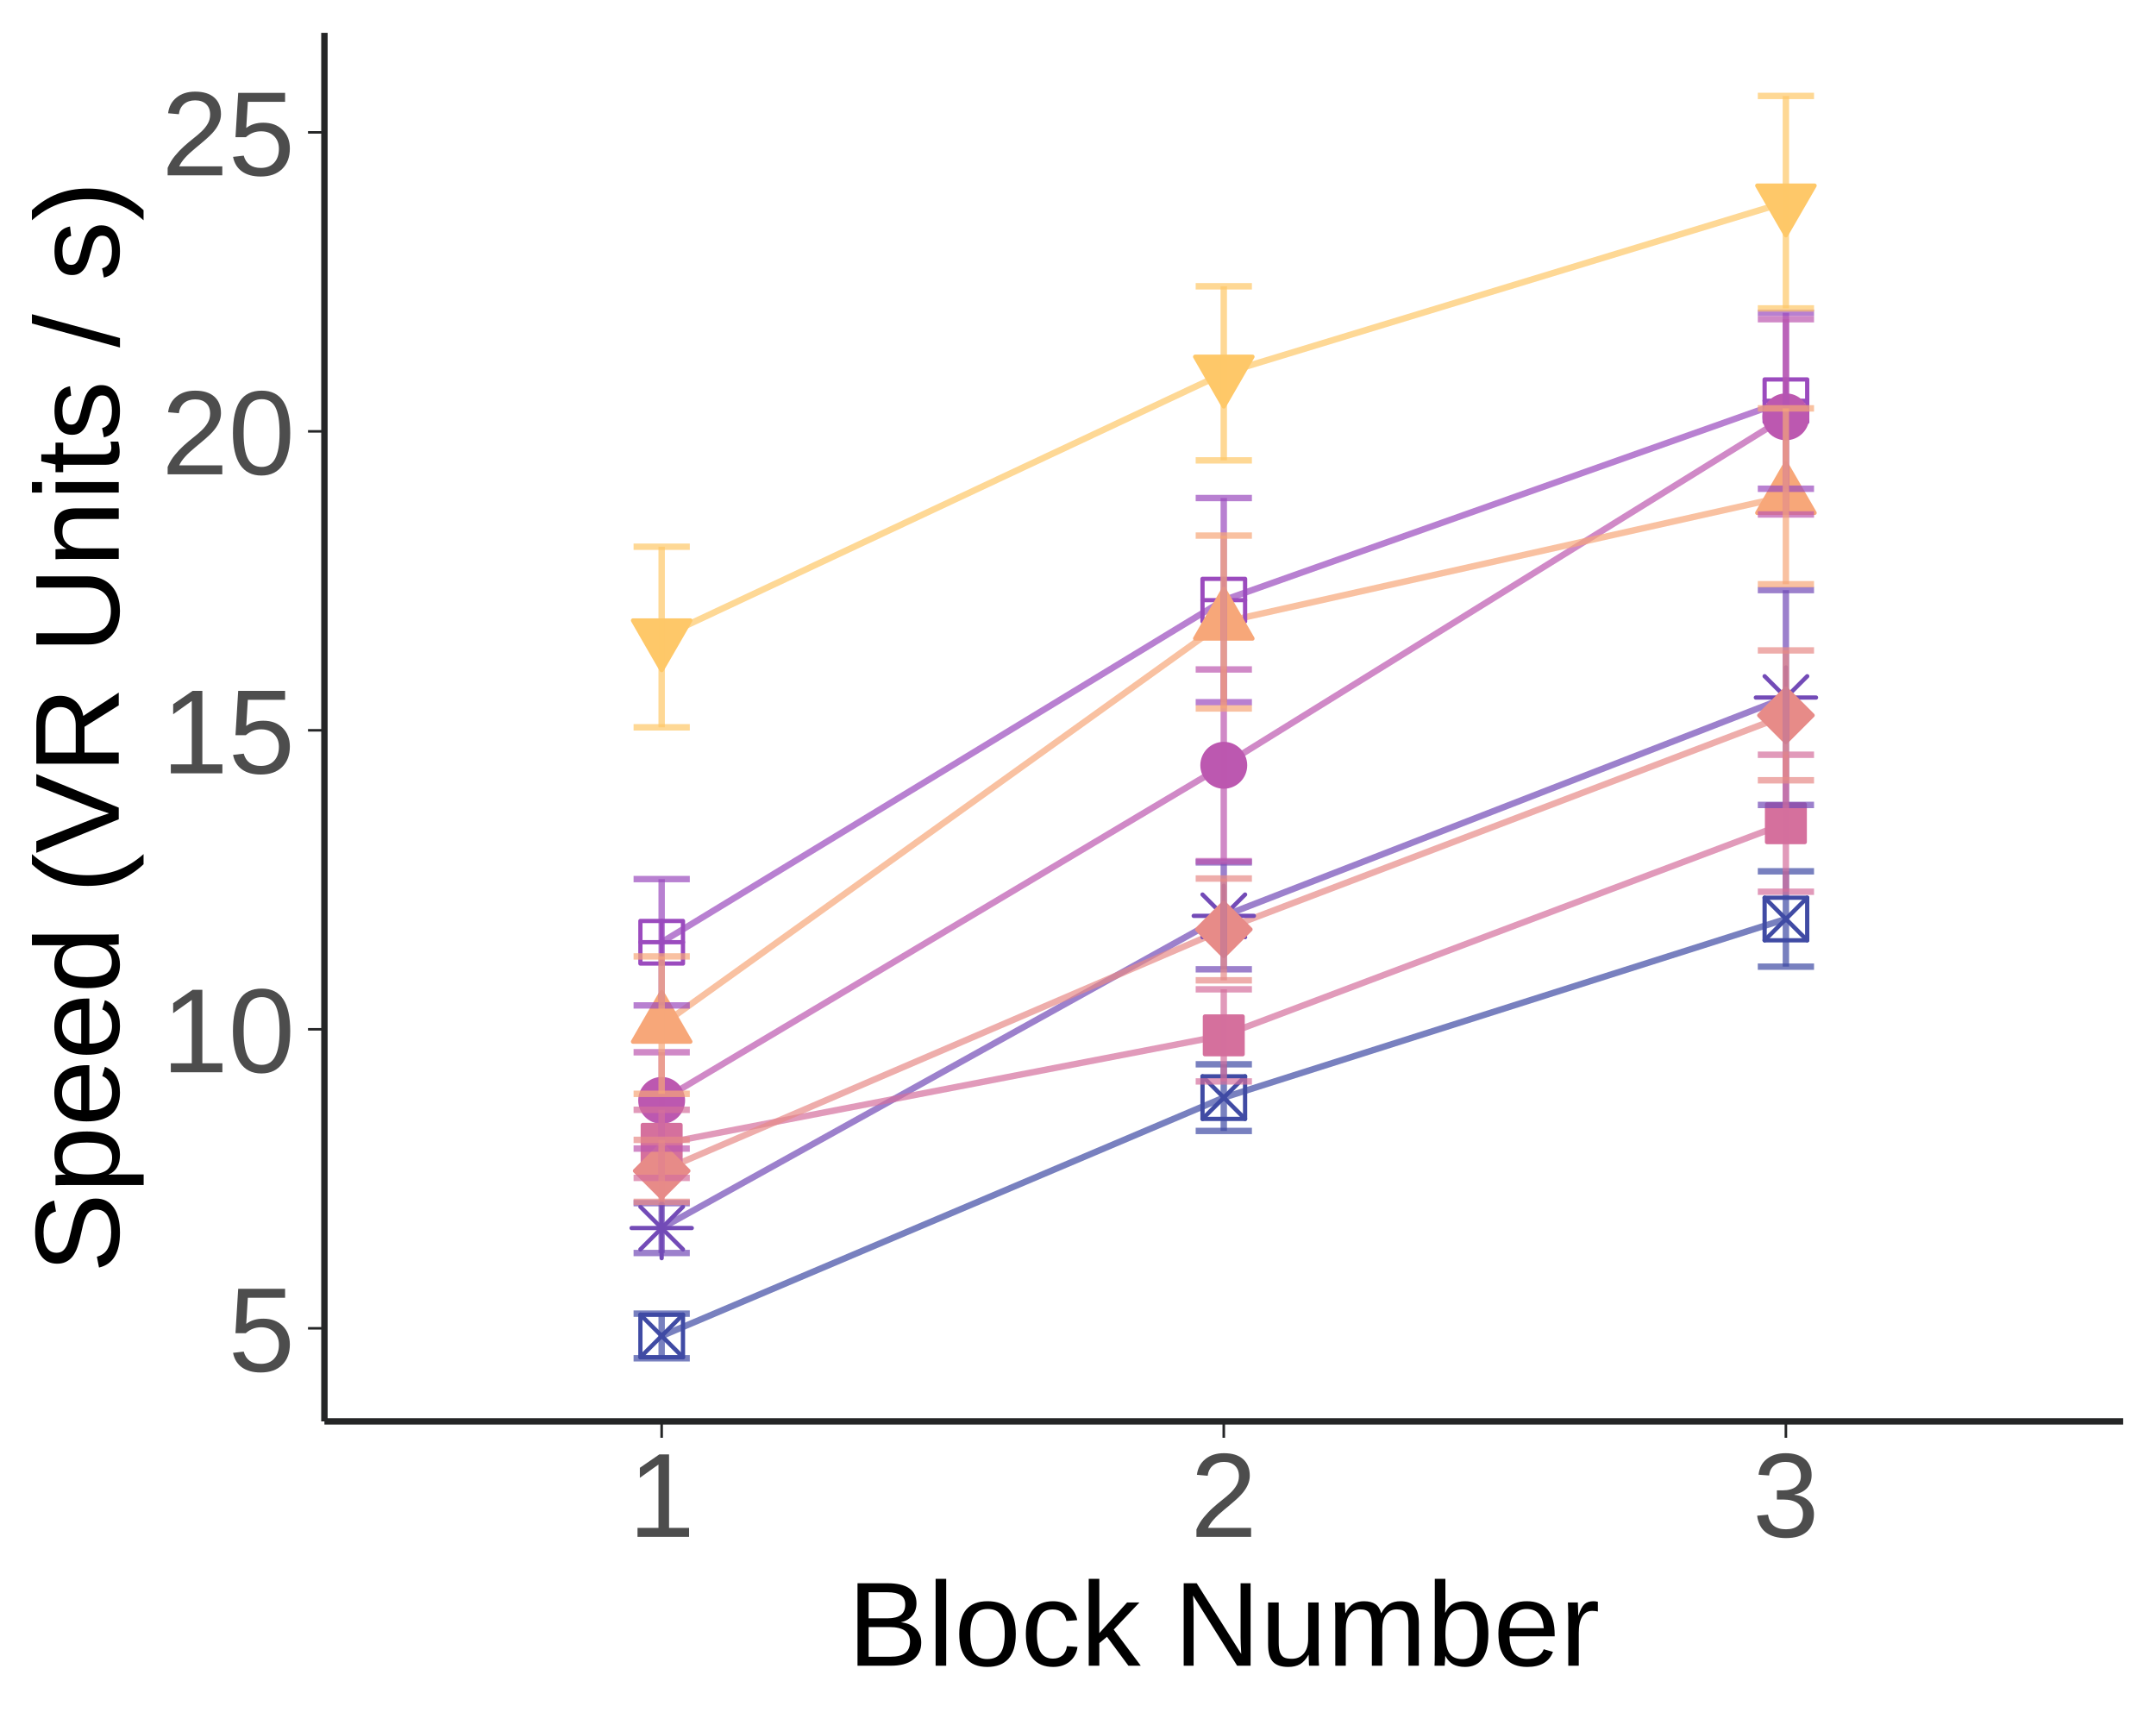
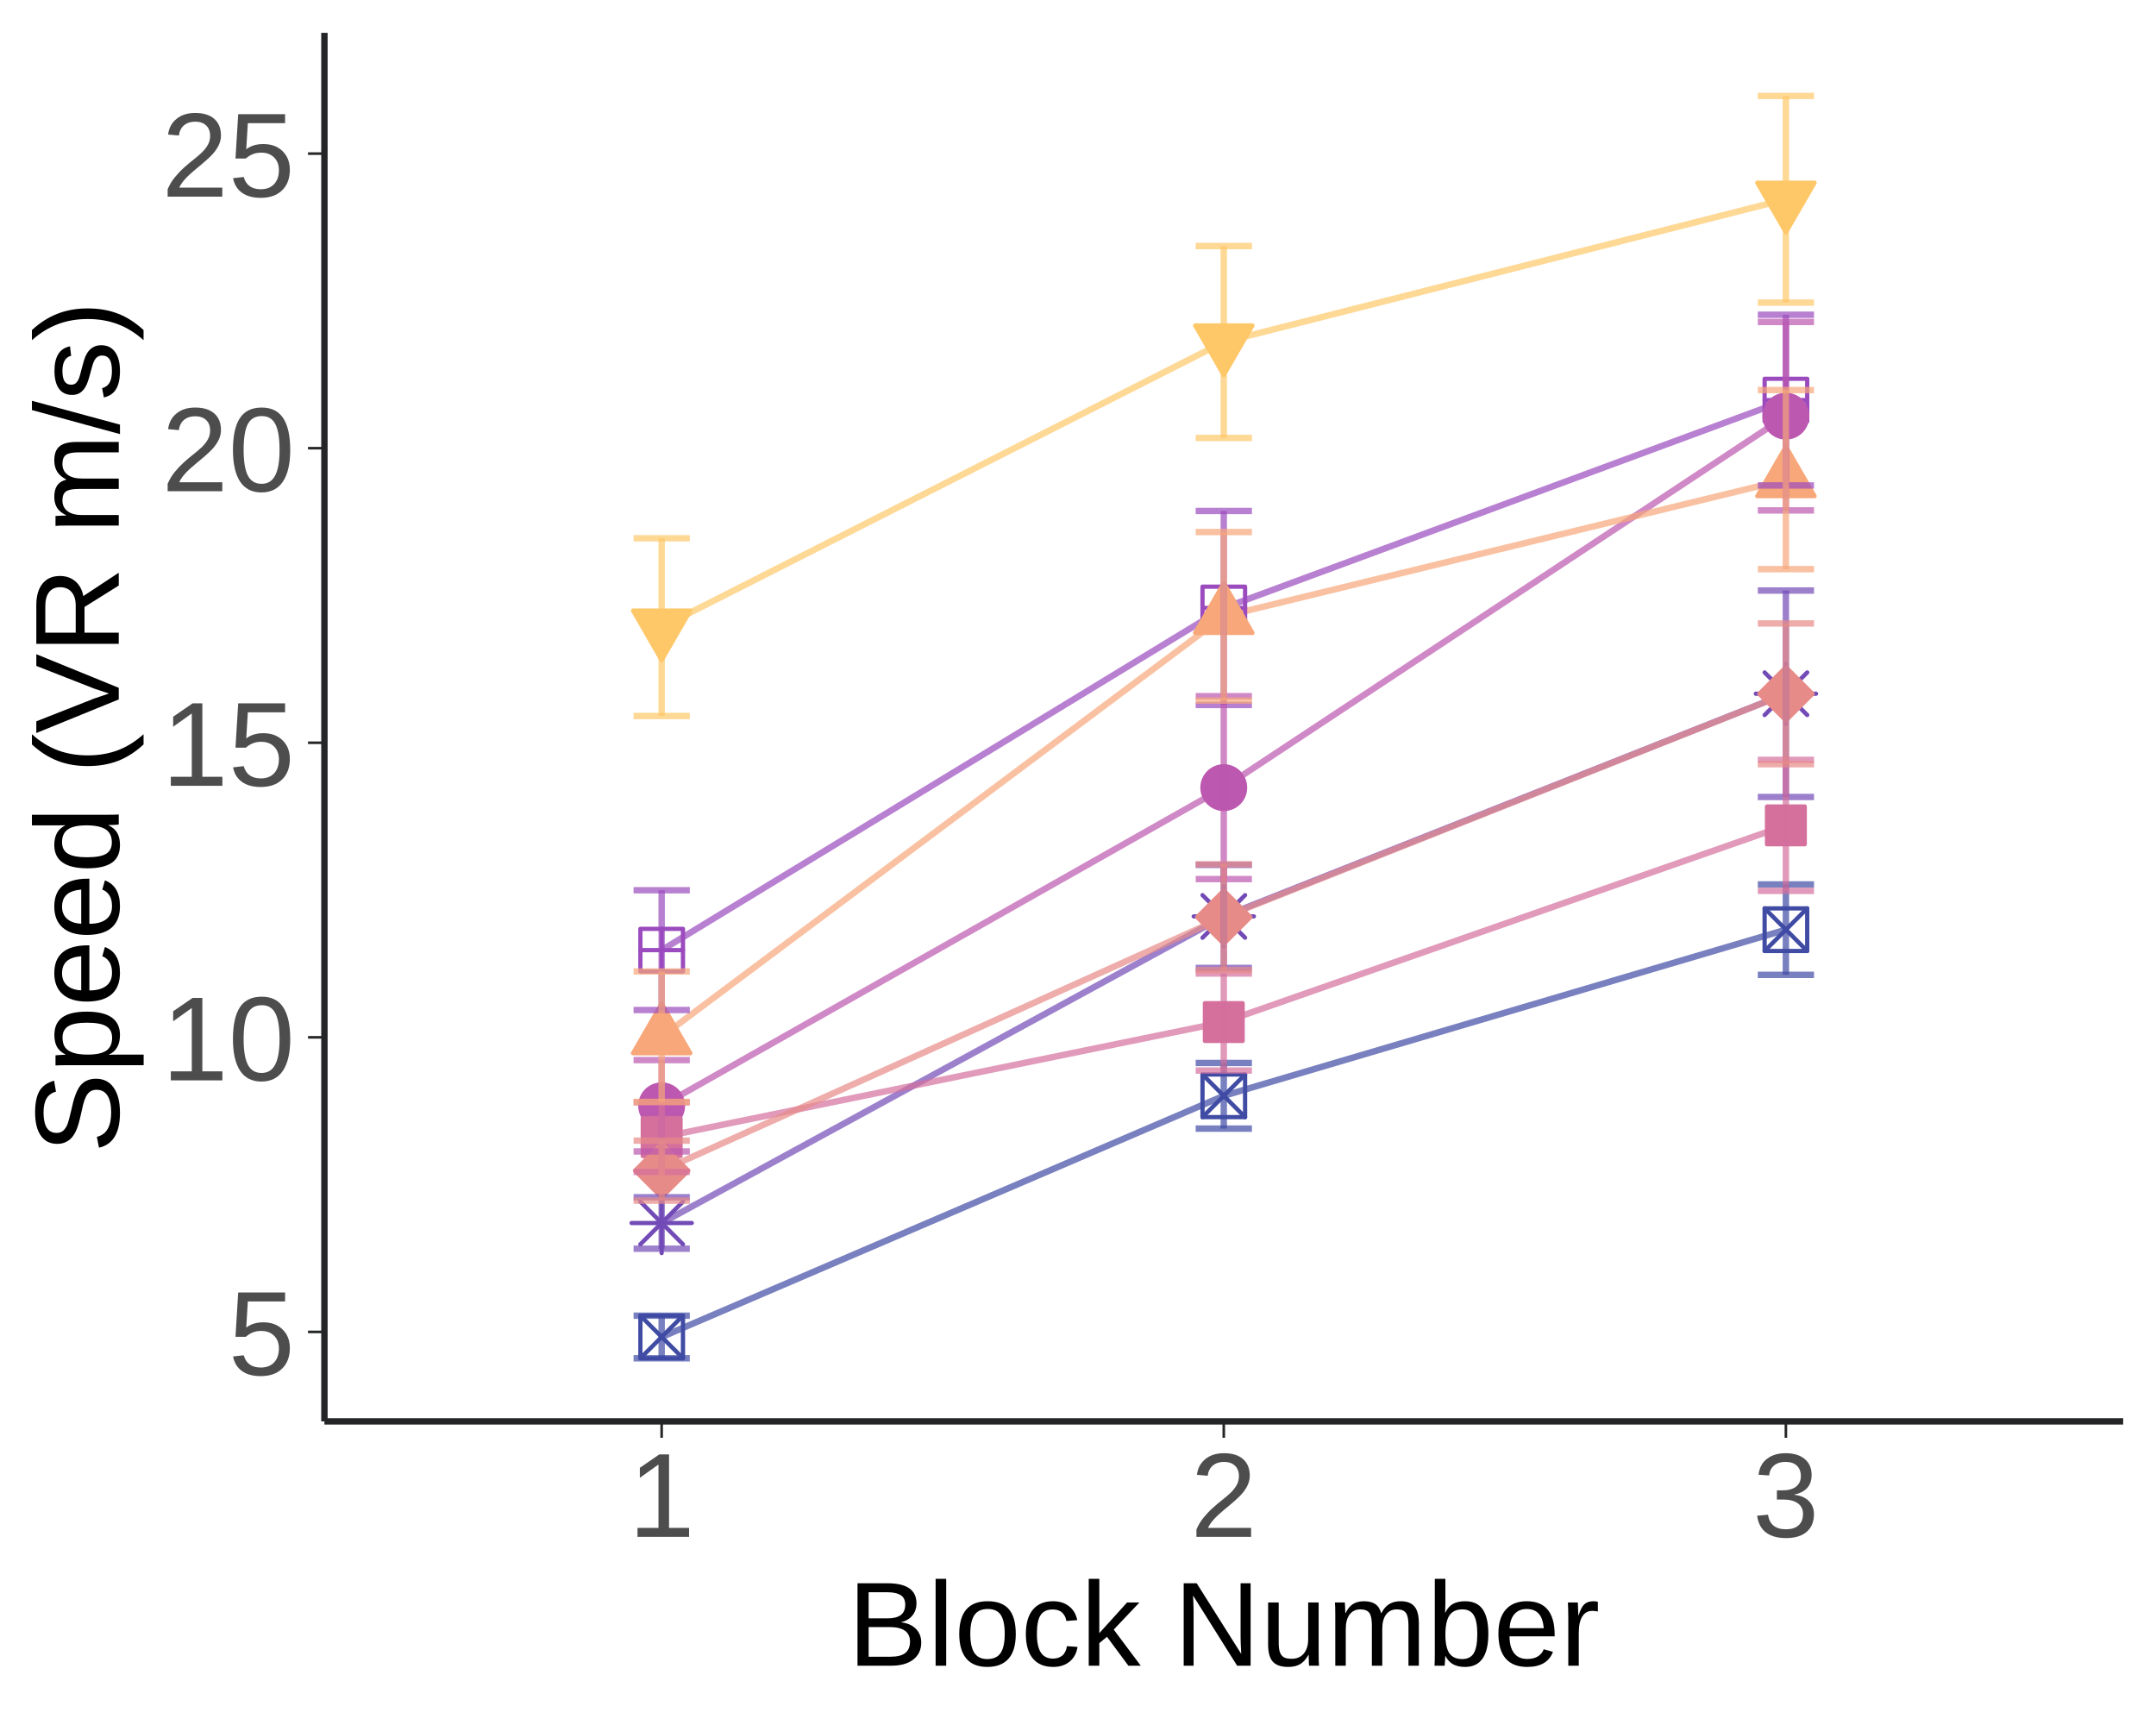
<svg xmlns="http://www.w3.org/2000/svg" class="svglite" width="360.00pt" height="288.00pt" viewBox="0 0 360.00 288.00">
  <defs>
    <style type="text/css">
    .svglite line, .svglite polyline, .svglite polygon, .svglite path, .svglite rect, .svglite circle {
      fill: none;
      stroke: #000000;
      stroke-linecap: round;
      stroke-linejoin: round;
      stroke-miterlimit: 10.00;
    }
    .svglite text {
      white-space: pre;
    }
  </style>
  </defs>
  <rect width="100%" height="100%" style="stroke: none; fill: #FFFFFF;" />
  <defs>
    <clipPath id="cpMC4wMHwzNjAuMDB8MC4wMHwyODguMDA=">
      <rect x="0.00" y="0.00" width="360.00" height="288.00" />
    </clipPath>
  </defs>
  <g clip-path="url(#cpMC4wMHwzNjAuMDB8MC4wMHwyODguMDA=)">
-     <rect x="0" y="0.00" width="360.00" height="288.00" style="stroke-width: 1.07; stroke: #FFFFFF; fill: #FFFFFF;" />
+     <rect x="0.00" y="0.00" width="360.00" height="288.00" style="stroke-width: 1.07; stroke: #FFFFFF; fill: #FFFFFF;" />
  </g>
  <defs>
    <clipPath id="cpNTQuMTd8MzU0LjUyfDUuNDh8MjM3LjMx">
      <rect x="54.17" y="5.48" width="300.35" height="231.83" />
    </clipPath>
  </defs>
  <g clip-path="url(#cpNTQuMTd8MzU0LjUyfDUuNDh8MjM3LjMx)">
    <rect x="54.17" y="5.48" width="300.35" height="231.83" style="stroke-width: 1.07; stroke: none; fill: #FFFFFF;" />
-     <polyline points="110.48,223.05 204.34,183.25 298.20,153.43 " style="stroke-width: 1.07; stroke: #404BA4; stroke-opacity: 0.70; stroke-linecap: butt;" />
-     <polyline points="110.48,205.03 204.34,152.91 298.20,116.46 " style="stroke-width: 1.07; stroke: #734BB7; stroke-opacity: 0.70; stroke-linecap: butt;" />
-     <polyline points="110.48,157.31 204.34,100.20 298.20,66.91 " style="stroke-width: 1.07; stroke: #9B4BBE; stroke-opacity: 0.70; stroke-linecap: butt;" />
-     <polyline points="110.48,183.72 204.34,127.77 298.20,69.59 " style="stroke-width: 1.07; stroke: #BC58B0; stroke-opacity: 0.70; stroke-linecap: butt;" />
-     <polyline points="110.48,190.97 204.34,172.86 298.20,137.45 " style="stroke-width: 1.07; stroke: #D5709D; stroke-opacity: 0.70; stroke-linecap: butt;" />
-     <polyline points="110.48,195.48 204.34,155.17 298.20,119.43 " style="stroke-width: 1.07; stroke: #E78B88; stroke-opacity: 0.70; stroke-linecap: butt;" />
-     <polyline points="110.48,171.15 204.34,103.85 298.20,82.86 " style="stroke-width: 1.07; stroke: #F7A779; stroke-opacity: 0.70; stroke-linecap: butt;" />
-     <polyline points="110.48,106.36 204.34,62.33 298.20,33.75 " style="stroke-width: 1.07; stroke: #FEC869; stroke-opacity: 0.70; stroke-linecap: butt;" />
-     <rect x="106.93" y="219.49" width="7.11" height="7.11" style="stroke-width: 0.71; stroke: #404BA4;" />
-     <line x1="106.93" y1="226.60" x2="114.04" y2="219.49" style="stroke-width: 0.71; stroke: #404BA4;" />
-     <line x1="106.93" y1="219.49" x2="114.04" y2="226.60" style="stroke-width: 0.71; stroke: #404BA4;" />
-     <line x1="106.93" y1="208.59" x2="114.04" y2="201.48" style="stroke-width: 0.71; stroke: #734BB7;" />
-     <line x1="106.93" y1="201.48" x2="114.04" y2="208.59" style="stroke-width: 0.71; stroke: #734BB7;" />
-     <line x1="105.46" y1="205.03" x2="115.51" y2="205.03" style="stroke-width: 0.71; stroke: #734BB7;" />
-     <line x1="110.48" y1="210.06" x2="110.48" y2="200.01" style="stroke-width: 0.71; stroke: #734BB7;" />
-     <line x1="106.93" y1="157.31" x2="114.04" y2="157.31" style="stroke-width: 0.71; stroke: #9B4BBE;" />
-     <line x1="110.48" y1="160.87" x2="110.48" y2="153.76" style="stroke-width: 0.71; stroke: #9B4BBE;" />
-     <rect x="106.93" y="153.76" width="7.11" height="7.11" style="stroke-width: 0.71; stroke: #9B4BBE;" />
-     <circle cx="110.48" cy="183.72" r="3.56" style="stroke-width: 0.71; stroke: #BC58B0; fill: #BC58B0;" />
-     <rect x="107.33" y="187.82" width="6.30" height="6.30" style="stroke-width: 0.71; stroke: #D5709D; fill: #D5709D;" />
-     <polygon points="110.48,199.94 114.94,195.48 110.48,191.03 106.03,195.48 " style="stroke-width: 0.71; stroke: #E78B88; fill: #E78B88;" />
-     <polygon points="110.48,165.62 115.27,173.91 105.70,173.91 " style="stroke-width: 0.71; stroke: #F7A779; fill: #F7A779;" />
-     <polygon points="110.48,111.88 115.27,103.59 105.70,103.59 " style="stroke-width: 0.71; stroke: #FEC869; fill: #FEC869;" />
-     <rect x="200.79" y="179.70" width="7.11" height="7.11" style="stroke-width: 0.71; stroke: #404BA4;" />
-     <line x1="200.79" y1="186.81" x2="207.90" y2="179.70" style="stroke-width: 0.71; stroke: #404BA4;" />
-     <line x1="200.79" y1="179.70" x2="207.90" y2="186.81" style="stroke-width: 0.71; stroke: #404BA4;" />
-     <line x1="200.79" y1="156.46" x2="207.90" y2="149.35" style="stroke-width: 0.71; stroke: #734BB7;" />
-     <line x1="200.79" y1="149.35" x2="207.90" y2="156.46" style="stroke-width: 0.71; stroke: #734BB7;" />
-     <line x1="199.32" y1="152.91" x2="209.37" y2="152.91" style="stroke-width: 0.71; stroke: #734BB7;" />
-     <line x1="204.34" y1="157.93" x2="204.34" y2="147.88" style="stroke-width: 0.71; stroke: #734BB7;" />
-     <line x1="200.79" y1="100.20" x2="207.90" y2="100.20" style="stroke-width: 0.71; stroke: #9B4BBE;" />
-     <line x1="204.34" y1="103.75" x2="204.34" y2="96.64" style="stroke-width: 0.71; stroke: #9B4BBE;" />
-     <rect x="200.79" y="96.64" width="7.11" height="7.11" style="stroke-width: 0.71; stroke: #9B4BBE;" />
-     <circle cx="204.34" cy="127.77" r="3.56" style="stroke-width: 0.71; stroke: #BC58B0; fill: #BC58B0;" />
-     <rect x="201.19" y="169.71" width="6.30" height="6.30" style="stroke-width: 0.71; stroke: #D5709D; fill: #D5709D;" />
-     <polygon points="204.34,159.63 208.80,155.17 204.34,150.72 199.89,155.17 " style="stroke-width: 0.71; stroke: #E78B88; fill: #E78B88;" />
-     <polygon points="204.34,98.32 209.13,106.61 199.56,106.61 " style="stroke-width: 0.71; stroke: #F7A779; fill: #F7A779;" />
-     <polygon points="204.34,67.86 209.13,59.56 199.56,59.56 " style="stroke-width: 0.71; stroke: #FEC869; fill: #FEC869;" />
-     <rect x="294.65" y="149.88" width="7.11" height="7.11" style="stroke-width: 0.71; stroke: #404BA4;" />
-     <line x1="294.65" y1="156.99" x2="301.76" y2="149.88" style="stroke-width: 0.71; stroke: #404BA4;" />
-     <line x1="294.65" y1="149.88" x2="301.76" y2="156.99" style="stroke-width: 0.71; stroke: #404BA4;" />
-     <line x1="294.65" y1="120.01" x2="301.76" y2="112.90" style="stroke-width: 0.71; stroke: #734BB7;" />
-     <line x1="294.65" y1="112.90" x2="301.76" y2="120.01" style="stroke-width: 0.71; stroke: #734BB7;" />
-     <line x1="293.18" y1="116.46" x2="303.23" y2="116.46" style="stroke-width: 0.71; stroke: #734BB7;" />
-     <line x1="298.20" y1="121.49" x2="298.20" y2="111.43" style="stroke-width: 0.71; stroke: #734BB7;" />
-     <line x1="294.65" y1="66.91" x2="301.76" y2="66.91" style="stroke-width: 0.71; stroke: #9B4BBE;" />
-     <line x1="298.20" y1="70.46" x2="298.20" y2="63.35" style="stroke-width: 0.71; stroke: #9B4BBE;" />
-     <rect x="294.65" y="63.35" width="7.11" height="7.11" style="stroke-width: 0.71; stroke: #9B4BBE;" />
-     <circle cx="298.20" cy="69.59" r="3.56" style="stroke-width: 0.71; stroke: #BC58B0; fill: #BC58B0;" />
-     <rect x="295.05" y="134.29" width="6.30" height="6.30" style="stroke-width: 0.71; stroke: #D5709D; fill: #D5709D;" />
-     <polygon points="298.20,123.89 302.66,119.43 298.20,114.97 293.75,119.43 " style="stroke-width: 0.71; stroke: #E78B88; fill: #E78B88;" />
-     <polygon points="298.20,77.33 302.99,85.63 293.42,85.63 " style="stroke-width: 0.71; stroke: #F7A779; fill: #F7A779;" />
-     <polygon points="298.20,39.28 302.99,30.99 293.42,30.99 " style="stroke-width: 0.71; stroke: #FEC869; fill: #FEC869;" />
-     <polyline points="105.79,219.32 115.18,219.32 " style="stroke-width: 1.07; stroke: #404BA4; stroke-opacity: 0.70; stroke-linecap: butt;" />
-     <polyline points="110.48,219.32 110.48,226.77 " style="stroke-width: 1.07; stroke: #404BA4; stroke-opacity: 0.70; stroke-linecap: butt;" />
+     <polyline points="110.48,223.22 204.34,182.95 298.20,155.21 " style="stroke-width: 1.07; stroke: #404BA4; stroke-opacity: 0.70; stroke-linecap: butt;" />
+     <polyline points="110.48,204.19 204.34,153.00 298.20,115.82 " style="stroke-width: 1.07; stroke: #734BB7; stroke-opacity: 0.70; stroke-linecap: butt;" />
+     <polyline points="110.48,158.63 204.34,101.51 298.20,66.80 " style="stroke-width: 1.07; stroke: #9B4BBE; stroke-opacity: 0.70; stroke-linecap: butt;" />
+     <polyline points="110.48,184.62 204.34,131.50 298.20,69.48 " style="stroke-width: 1.07; stroke: #BC58B0; stroke-opacity: 0.70; stroke-linecap: butt;" />
+     <polyline points="110.48,189.86 204.34,170.64 298.20,137.80 " style="stroke-width: 1.07; stroke: #D5709D; stroke-opacity: 0.70; stroke-linecap: butt;" />
+     <polyline points="110.48,195.45 204.34,153.13 298.20,115.84 " style="stroke-width: 1.07; stroke: #E78B88; stroke-opacity: 0.70; stroke-linecap: butt;" />
+     <polyline points="110.48,173.08 204.34,102.90 298.20,80.07 " style="stroke-width: 1.07; stroke: #F7A779; stroke-opacity: 0.70; stroke-linecap: butt;" />
+     <polyline points="110.48,104.70 204.34,57.10 298.20,33.27 " style="stroke-width: 1.07; stroke: #FEC869; stroke-opacity: 0.70; stroke-linecap: butt;" />
+     <rect x="106.93" y="219.66" width="7.11" height="7.11" style="stroke-width: 0.71; stroke: #404BA4;" />
+     <line x1="106.93" y1="226.77" x2="114.04" y2="219.66" style="stroke-width: 0.71; stroke: #404BA4;" />
+     <line x1="106.93" y1="219.66" x2="114.04" y2="226.77" style="stroke-width: 0.71; stroke: #404BA4;" />
+     <line x1="106.93" y1="207.74" x2="114.04" y2="200.63" style="stroke-width: 0.71; stroke: #734BB7;" />
+     <line x1="106.93" y1="200.63" x2="114.04" y2="207.74" style="stroke-width: 0.71; stroke: #734BB7;" />
+     <line x1="105.46" y1="204.19" x2="115.51" y2="204.19" style="stroke-width: 0.71; stroke: #734BB7;" />
+     <line x1="110.48" y1="209.21" x2="110.48" y2="199.16" style="stroke-width: 0.71; stroke: #734BB7;" />
+     <line x1="106.93" y1="158.63" x2="114.04" y2="158.63" style="stroke-width: 0.71; stroke: #9B4BBE;" />
+     <line x1="110.48" y1="162.19" x2="110.48" y2="155.08" style="stroke-width: 0.71; stroke: #9B4BBE;" />
+     <rect x="106.93" y="155.08" width="7.11" height="7.11" style="stroke-width: 0.71; stroke: #9B4BBE;" />
+     <circle cx="110.48" cy="184.62" r="3.56" style="stroke-width: 0.71; stroke: #BC58B0; fill: #BC58B0;" />
+     <rect x="107.33" y="186.71" width="6.30" height="6.30" style="stroke-width: 0.71; stroke: #D5709D; fill: #D5709D;" />
+     <polygon points="110.48,199.90 114.94,195.45 110.48,190.99 106.03,195.45 " style="stroke-width: 0.71; stroke: #E78B88; fill: #E78B88;" />
+     <polygon points="110.48,167.55 115.27,175.84 105.70,175.84 " style="stroke-width: 0.71; stroke: #F7A779; fill: #F7A779;" />
+     <polygon points="110.48,110.23 115.27,101.94 105.70,101.94 " style="stroke-width: 0.71; stroke: #FEC869; fill: #FEC869;" />
+     <rect x="200.79" y="179.40" width="7.11" height="7.11" style="stroke-width: 0.71; stroke: #404BA4;" />
+     <line x1="200.79" y1="186.51" x2="207.90" y2="179.40" style="stroke-width: 0.71; stroke: #404BA4;" />
+     <line x1="200.79" y1="179.40" x2="207.90" y2="186.51" style="stroke-width: 0.71; stroke: #404BA4;" />
+     <line x1="200.79" y1="156.56" x2="207.90" y2="149.45" style="stroke-width: 0.71; stroke: #734BB7;" />
+     <line x1="200.79" y1="149.45" x2="207.90" y2="156.56" style="stroke-width: 0.71; stroke: #734BB7;" />
+     <line x1="199.32" y1="153.00" x2="209.37" y2="153.00" style="stroke-width: 0.71; stroke: #734BB7;" />
+     <line x1="204.34" y1="158.03" x2="204.34" y2="147.97" style="stroke-width: 0.71; stroke: #734BB7;" />
+     <line x1="200.79" y1="101.51" x2="207.90" y2="101.51" style="stroke-width: 0.71; stroke: #9B4BBE;" />
+     <line x1="204.34" y1="105.06" x2="204.34" y2="97.95" style="stroke-width: 0.71; stroke: #9B4BBE;" />
+     <rect x="200.79" y="97.95" width="7.11" height="7.11" style="stroke-width: 0.71; stroke: #9B4BBE;" />
+     <circle cx="204.34" cy="131.50" r="3.56" style="stroke-width: 0.71; stroke: #BC58B0; fill: #BC58B0;" />
+     <rect x="201.19" y="167.49" width="6.30" height="6.30" style="stroke-width: 0.71; stroke: #D5709D; fill: #D5709D;" />
+     <polygon points="204.34,157.58 208.80,153.13 204.34,148.67 199.89,153.13 " style="stroke-width: 0.71; stroke: #E78B88; fill: #E78B88;" />
+     <polygon points="204.34,97.37 209.13,105.67 199.56,105.67 " style="stroke-width: 0.71; stroke: #F7A779; fill: #F7A779;" />
+     <polygon points="204.34,62.63 209.13,54.34 199.56,54.34 " style="stroke-width: 0.71; stroke: #FEC869; fill: #FEC869;" />
+     <rect x="294.65" y="151.66" width="7.11" height="7.11" style="stroke-width: 0.71; stroke: #404BA4;" />
+     <line x1="294.65" y1="158.77" x2="301.76" y2="151.66" style="stroke-width: 0.71; stroke: #404BA4;" />
+     <line x1="294.65" y1="151.66" x2="301.76" y2="158.77" style="stroke-width: 0.71; stroke: #404BA4;" />
+     <line x1="294.65" y1="119.38" x2="301.76" y2="112.27" style="stroke-width: 0.71; stroke: #734BB7;" />
+     <line x1="294.65" y1="112.27" x2="301.76" y2="119.38" style="stroke-width: 0.71; stroke: #734BB7;" />
+     <line x1="293.18" y1="115.82" x2="303.23" y2="115.82" style="stroke-width: 0.71; stroke: #734BB7;" />
+     <line x1="298.20" y1="120.85" x2="298.20" y2="110.80" style="stroke-width: 0.71; stroke: #734BB7;" />
+     <line x1="294.65" y1="66.80" x2="301.76" y2="66.80" style="stroke-width: 0.71; stroke: #9B4BBE;" />
+     <line x1="298.20" y1="70.35" x2="298.20" y2="63.24" style="stroke-width: 0.71; stroke: #9B4BBE;" />
+     <rect x="294.65" y="63.24" width="7.11" height="7.11" style="stroke-width: 0.71; stroke: #9B4BBE;" />
+     <circle cx="298.20" cy="69.48" r="3.56" style="stroke-width: 0.71; stroke: #BC58B0; fill: #BC58B0;" />
+     <rect x="295.05" y="134.65" width="6.30" height="6.30" style="stroke-width: 0.71; stroke: #D5709D; fill: #D5709D;" />
+     <polygon points="298.20,120.30 302.66,115.84 298.20,111.38 293.75,115.84 " style="stroke-width: 0.71; stroke: #E78B88; fill: #E78B88;" />
+     <polygon points="298.20,74.54 302.99,82.83 293.42,82.83 " style="stroke-width: 0.71; stroke: #F7A779; fill: #F7A779;" />
+     <polygon points="298.20,38.80 302.99,30.51 293.42,30.51 " style="stroke-width: 0.71; stroke: #FEC869; fill: #FEC869;" />
+     <polyline points="105.79,219.66 115.18,219.66 " style="stroke-width: 1.07; stroke: #404BA4; stroke-opacity: 0.70; stroke-linecap: butt;" />
+     <polyline points="110.48,219.66 110.48,226.77 " style="stroke-width: 1.07; stroke: #404BA4; stroke-opacity: 0.70; stroke-linecap: butt;" />
    <polyline points="105.79,226.77 115.18,226.77 " style="stroke-width: 1.07; stroke: #404BA4; stroke-opacity: 0.70; stroke-linecap: butt;" />
-     <polyline points="105.79,200.87 115.18,200.87 " style="stroke-width: 1.07; stroke: #734BB7; stroke-opacity: 0.70; stroke-linecap: butt;" />
-     <polyline points="110.48,200.87 110.48,209.20 " style="stroke-width: 1.07; stroke: #734BB7; stroke-opacity: 0.70; stroke-linecap: butt;" />
-     <polyline points="105.79,209.20 115.18,209.20 " style="stroke-width: 1.07; stroke: #734BB7; stroke-opacity: 0.70; stroke-linecap: butt;" />
-     <polyline points="105.79,146.77 115.18,146.77 " style="stroke-width: 1.07; stroke: #9B4BBE; stroke-opacity: 0.70; stroke-linecap: butt;" />
-     <polyline points="110.48,146.77 110.48,167.86 " style="stroke-width: 1.07; stroke: #9B4BBE; stroke-opacity: 0.70; stroke-linecap: butt;" />
-     <polyline points="105.79,167.86 115.18,167.86 " style="stroke-width: 1.07; stroke: #9B4BBE; stroke-opacity: 0.70; stroke-linecap: butt;" />
-     <polyline points="105.79,175.68 115.18,175.68 " style="stroke-width: 1.07; stroke: #BC58B0; stroke-opacity: 0.70; stroke-linecap: butt;" />
-     <polyline points="110.48,175.68 110.48,191.76 " style="stroke-width: 1.07; stroke: #BC58B0; stroke-opacity: 0.70; stroke-linecap: butt;" />
-     <polyline points="105.79,191.76 115.18,191.76 " style="stroke-width: 1.07; stroke: #BC58B0; stroke-opacity: 0.70; stroke-linecap: butt;" />
-     <polyline points="105.79,185.29 115.18,185.29 " style="stroke-width: 1.07; stroke: #D5709D; stroke-opacity: 0.70; stroke-linecap: butt;" />
-     <polyline points="110.48,185.29 110.48,196.66 " style="stroke-width: 1.07; stroke: #D5709D; stroke-opacity: 0.70; stroke-linecap: butt;" />
-     <polyline points="105.79,196.66 115.18,196.66 " style="stroke-width: 1.07; stroke: #D5709D; stroke-opacity: 0.70; stroke-linecap: butt;" />
-     <polyline points="105.79,190.31 115.18,190.31 " style="stroke-width: 1.07; stroke: #E78B88; stroke-opacity: 0.70; stroke-linecap: butt;" />
-     <polyline points="110.48,190.31 110.48,200.66 " style="stroke-width: 1.07; stroke: #E78B88; stroke-opacity: 0.70; stroke-linecap: butt;" />
-     <polyline points="105.79,200.66 115.18,200.66 " style="stroke-width: 1.07; stroke: #E78B88; stroke-opacity: 0.70; stroke-linecap: butt;" />
-     <polyline points="105.79,159.68 115.18,159.68 " style="stroke-width: 1.07; stroke: #F7A779; stroke-opacity: 0.70; stroke-linecap: butt;" />
-     <polyline points="110.48,159.68 110.48,182.62 " style="stroke-width: 1.07; stroke: #F7A779; stroke-opacity: 0.70; stroke-linecap: butt;" />
-     <polyline points="105.79,182.62 115.18,182.62 " style="stroke-width: 1.07; stroke: #F7A779; stroke-opacity: 0.70; stroke-linecap: butt;" />
-     <polyline points="105.79,91.28 115.18,91.28 " style="stroke-width: 1.07; stroke: #FEC869; stroke-opacity: 0.70; stroke-linecap: butt;" />
-     <polyline points="110.48,91.28 110.48,121.43 " style="stroke-width: 1.07; stroke: #FEC869; stroke-opacity: 0.70; stroke-linecap: butt;" />
-     <polyline points="105.79,121.43 115.18,121.43 " style="stroke-width: 1.07; stroke: #FEC869; stroke-opacity: 0.70; stroke-linecap: butt;" />
-     <polyline points="199.65,177.69 209.04,177.69 " style="stroke-width: 1.07; stroke: #404BA4; stroke-opacity: 0.70; stroke-linecap: butt;" />
-     <polyline points="204.34,177.69 204.34,188.82 " style="stroke-width: 1.07; stroke: #404BA4; stroke-opacity: 0.70; stroke-linecap: butt;" />
-     <polyline points="199.65,188.82 209.04,188.82 " style="stroke-width: 1.07; stroke: #404BA4; stroke-opacity: 0.70; stroke-linecap: butt;" />
-     <polyline points="199.65,143.98 209.04,143.98 " style="stroke-width: 1.07; stroke: #734BB7; stroke-opacity: 0.70; stroke-linecap: butt;" />
-     <polyline points="204.34,143.98 204.34,161.83 " style="stroke-width: 1.07; stroke: #734BB7; stroke-opacity: 0.70; stroke-linecap: butt;" />
-     <polyline points="199.65,161.83 209.04,161.83 " style="stroke-width: 1.07; stroke: #734BB7; stroke-opacity: 0.70; stroke-linecap: butt;" />
-     <polyline points="199.65,83.15 209.04,83.15 " style="stroke-width: 1.07; stroke: #9B4BBE; stroke-opacity: 0.70; stroke-linecap: butt;" />
-     <polyline points="204.34,83.15 204.34,117.24 " style="stroke-width: 1.07; stroke: #9B4BBE; stroke-opacity: 0.70; stroke-linecap: butt;" />
-     <polyline points="199.65,117.24 209.04,117.24 " style="stroke-width: 1.07; stroke: #9B4BBE; stroke-opacity: 0.70; stroke-linecap: butt;" />
-     <polyline points="199.65,111.77 209.04,111.77 " style="stroke-width: 1.07; stroke: #BC58B0; stroke-opacity: 0.70; stroke-linecap: butt;" />
-     <polyline points="204.34,111.77 204.34,143.78 " style="stroke-width: 1.07; stroke: #BC58B0; stroke-opacity: 0.70; stroke-linecap: butt;" />
-     <polyline points="199.65,143.78 209.04,143.78 " style="stroke-width: 1.07; stroke: #BC58B0; stroke-opacity: 0.70; stroke-linecap: butt;" />
-     <polyline points="199.65,165.17 209.04,165.17 " style="stroke-width: 1.07; stroke: #D5709D; stroke-opacity: 0.70; stroke-linecap: butt;" />
-     <polyline points="204.34,165.17 204.34,180.55 " style="stroke-width: 1.07; stroke: #D5709D; stroke-opacity: 0.70; stroke-linecap: butt;" />
-     <polyline points="199.65,180.55 209.04,180.55 " style="stroke-width: 1.07; stroke: #D5709D; stroke-opacity: 0.70; stroke-linecap: butt;" />
-     <polyline points="199.65,146.68 209.04,146.68 " style="stroke-width: 1.07; stroke: #E78B88; stroke-opacity: 0.70; stroke-linecap: butt;" />
-     <polyline points="204.34,146.68 204.34,163.67 " style="stroke-width: 1.07; stroke: #E78B88; stroke-opacity: 0.70; stroke-linecap: butt;" />
-     <polyline points="199.65,163.67 209.04,163.67 " style="stroke-width: 1.07; stroke: #E78B88; stroke-opacity: 0.70; stroke-linecap: butt;" />
-     <polyline points="199.65,89.42 209.04,89.42 " style="stroke-width: 1.07; stroke: #F7A779; stroke-opacity: 0.70; stroke-linecap: butt;" />
-     <polyline points="204.34,89.42 204.34,118.28 " style="stroke-width: 1.07; stroke: #F7A779; stroke-opacity: 0.70; stroke-linecap: butt;" />
-     <polyline points="199.65,118.28 209.04,118.28 " style="stroke-width: 1.07; stroke: #F7A779; stroke-opacity: 0.70; stroke-linecap: butt;" />
-     <polyline points="199.65,47.80 209.04,47.80 " style="stroke-width: 1.07; stroke: #FEC869; stroke-opacity: 0.70; stroke-linecap: butt;" />
-     <polyline points="204.34,47.80 204.34,76.86 " style="stroke-width: 1.07; stroke: #FEC869; stroke-opacity: 0.70; stroke-linecap: butt;" />
-     <polyline points="199.65,76.86 209.04,76.86 " style="stroke-width: 1.07; stroke: #FEC869; stroke-opacity: 0.70; stroke-linecap: butt;" />
-     <polyline points="293.51,145.47 302.90,145.47 " style="stroke-width: 1.07; stroke: #404BA4; stroke-opacity: 0.70; stroke-linecap: butt;" />
-     <polyline points="298.20,145.47 298.20,161.39 " style="stroke-width: 1.07; stroke: #404BA4; stroke-opacity: 0.70; stroke-linecap: butt;" />
-     <polyline points="293.51,161.39 302.90,161.39 " style="stroke-width: 1.07; stroke: #404BA4; stroke-opacity: 0.70; stroke-linecap: butt;" />
-     <polyline points="293.51,98.52 302.90,98.52 " style="stroke-width: 1.07; stroke: #734BB7; stroke-opacity: 0.70; stroke-linecap: butt;" />
-     <polyline points="298.20,98.52 298.20,134.39 " style="stroke-width: 1.07; stroke: #734BB7; stroke-opacity: 0.70; stroke-linecap: butt;" />
-     <polyline points="293.51,134.39 302.90,134.39 " style="stroke-width: 1.07; stroke: #734BB7; stroke-opacity: 0.70; stroke-linecap: butt;" />
-     <polyline points="293.51,52.22 302.90,52.22 " style="stroke-width: 1.07; stroke: #9B4BBE; stroke-opacity: 0.70; stroke-linecap: butt;" />
-     <polyline points="298.20,52.22 298.20,81.60 " style="stroke-width: 1.07; stroke: #9B4BBE; stroke-opacity: 0.70; stroke-linecap: butt;" />
-     <polyline points="293.51,81.60 302.90,81.60 " style="stroke-width: 1.07; stroke: #9B4BBE; stroke-opacity: 0.70; stroke-linecap: butt;" />
-     <polyline points="293.51,53.29 302.90,53.29 " style="stroke-width: 1.07; stroke: #BC58B0; stroke-opacity: 0.70; stroke-linecap: butt;" />
-     <polyline points="298.20,53.29 298.20,85.89 " style="stroke-width: 1.07; stroke: #BC58B0; stroke-opacity: 0.70; stroke-linecap: butt;" />
-     <polyline points="293.51,85.89 302.90,85.89 " style="stroke-width: 1.07; stroke: #BC58B0; stroke-opacity: 0.70; stroke-linecap: butt;" />
-     <polyline points="293.51,126.01 302.90,126.01 " style="stroke-width: 1.07; stroke: #D5709D; stroke-opacity: 0.70; stroke-linecap: butt;" />
-     <polyline points="298.20,126.01 298.20,148.88 " style="stroke-width: 1.07; stroke: #D5709D; stroke-opacity: 0.70; stroke-linecap: butt;" />
-     <polyline points="293.51,148.88 302.90,148.88 " style="stroke-width: 1.07; stroke: #D5709D; stroke-opacity: 0.70; stroke-linecap: butt;" />
-     <polyline points="293.51,108.59 302.90,108.59 " style="stroke-width: 1.07; stroke: #E78B88; stroke-opacity: 0.70; stroke-linecap: butt;" />
-     <polyline points="298.20,108.59 298.20,130.27 " style="stroke-width: 1.07; stroke: #E78B88; stroke-opacity: 0.70; stroke-linecap: butt;" />
-     <polyline points="293.51,130.27 302.90,130.27 " style="stroke-width: 1.07; stroke: #E78B88; stroke-opacity: 0.70; stroke-linecap: butt;" />
-     <polyline points="293.51,68.18 302.90,68.18 " style="stroke-width: 1.07; stroke: #F7A779; stroke-opacity: 0.70; stroke-linecap: butt;" />
-     <polyline points="298.20,68.18 298.20,97.54 " style="stroke-width: 1.07; stroke: #F7A779; stroke-opacity: 0.70; stroke-linecap: butt;" />
-     <polyline points="293.51,97.54 302.90,97.54 " style="stroke-width: 1.07; stroke: #F7A779; stroke-opacity: 0.70; stroke-linecap: butt;" />
+     <polyline points="105.79,199.89 115.18,199.89 " style="stroke-width: 1.07; stroke: #734BB7; stroke-opacity: 0.70; stroke-linecap: butt;" />
+     <polyline points="110.48,199.89 110.48,208.48 " style="stroke-width: 1.07; stroke: #734BB7; stroke-opacity: 0.70; stroke-linecap: butt;" />
+     <polyline points="105.79,208.48 115.18,208.48 " style="stroke-width: 1.07; stroke: #734BB7; stroke-opacity: 0.70; stroke-linecap: butt;" />
+     <polyline points="105.79,148.63 115.18,148.63 " style="stroke-width: 1.07; stroke: #9B4BBE; stroke-opacity: 0.70; stroke-linecap: butt;" />
+     <polyline points="110.48,148.63 110.48,168.63 " style="stroke-width: 1.07; stroke: #9B4BBE; stroke-opacity: 0.70; stroke-linecap: butt;" />
+     <polyline points="105.79,168.63 115.18,168.63 " style="stroke-width: 1.07; stroke: #9B4BBE; stroke-opacity: 0.70; stroke-linecap: butt;" />
+     <polyline points="105.79,176.99 115.18,176.99 " style="stroke-width: 1.07; stroke: #BC58B0; stroke-opacity: 0.70; stroke-linecap: butt;" />
+     <polyline points="110.48,176.99 110.48,192.24 " style="stroke-width: 1.07; stroke: #BC58B0; stroke-opacity: 0.70; stroke-linecap: butt;" />
+     <polyline points="105.79,192.24 115.18,192.24 " style="stroke-width: 1.07; stroke: #BC58B0; stroke-opacity: 0.70; stroke-linecap: butt;" />
+     <polyline points="105.79,184.04 115.18,184.04 " style="stroke-width: 1.07; stroke: #D5709D; stroke-opacity: 0.70; stroke-linecap: butt;" />
+     <polyline points="110.48,184.04 110.48,195.67 " style="stroke-width: 1.07; stroke: #D5709D; stroke-opacity: 0.70; stroke-linecap: butt;" />
+     <polyline points="105.79,195.67 115.18,195.67 " style="stroke-width: 1.07; stroke: #D5709D; stroke-opacity: 0.70; stroke-linecap: butt;" />
+     <polyline points="105.79,190.44 115.18,190.44 " style="stroke-width: 1.07; stroke: #E78B88; stroke-opacity: 0.70; stroke-linecap: butt;" />
+     <polyline points="110.48,190.44 110.48,200.46 " style="stroke-width: 1.07; stroke: #E78B88; stroke-opacity: 0.70; stroke-linecap: butt;" />
+     <polyline points="105.79,200.46 115.18,200.46 " style="stroke-width: 1.07; stroke: #E78B88; stroke-opacity: 0.70; stroke-linecap: butt;" />
+     <polyline points="105.79,162.19 115.18,162.19 " style="stroke-width: 1.07; stroke: #F7A779; stroke-opacity: 0.70; stroke-linecap: butt;" />
+     <polyline points="110.48,162.19 110.48,183.97 " style="stroke-width: 1.07; stroke: #F7A779; stroke-opacity: 0.70; stroke-linecap: butt;" />
+     <polyline points="105.79,183.97 115.18,183.97 " style="stroke-width: 1.07; stroke: #F7A779; stroke-opacity: 0.70; stroke-linecap: butt;" />
+     <polyline points="105.79,89.87 115.18,89.87 " style="stroke-width: 1.07; stroke: #FEC869; stroke-opacity: 0.70; stroke-linecap: butt;" />
+     <polyline points="110.48,89.87 110.48,119.54 " style="stroke-width: 1.07; stroke: #FEC869; stroke-opacity: 0.70; stroke-linecap: butt;" />
+     <polyline points="105.79,119.54 115.18,119.54 " style="stroke-width: 1.07; stroke: #FEC869; stroke-opacity: 0.70; stroke-linecap: butt;" />
+     <polyline points="199.65,177.47 209.04,177.47 " style="stroke-width: 1.07; stroke: #404BA4; stroke-opacity: 0.70; stroke-linecap: butt;" />
+     <polyline points="204.34,177.47 204.34,188.43 " style="stroke-width: 1.07; stroke: #404BA4; stroke-opacity: 0.70; stroke-linecap: butt;" />
+     <polyline points="199.65,188.43 209.04,188.43 " style="stroke-width: 1.07; stroke: #404BA4; stroke-opacity: 0.70; stroke-linecap: butt;" />
+     <polyline points="199.65,144.40 209.04,144.40 " style="stroke-width: 1.07; stroke: #734BB7; stroke-opacity: 0.70; stroke-linecap: butt;" />
+     <polyline points="204.34,144.40 204.34,161.60 " style="stroke-width: 1.07; stroke: #734BB7; stroke-opacity: 0.70; stroke-linecap: butt;" />
+     <polyline points="199.65,161.60 209.04,161.60 " style="stroke-width: 1.07; stroke: #734BB7; stroke-opacity: 0.70; stroke-linecap: butt;" />
+     <polyline points="199.65,85.31 209.04,85.31 " style="stroke-width: 1.07; stroke: #9B4BBE; stroke-opacity: 0.70; stroke-linecap: butt;" />
+     <polyline points="204.34,85.31 204.34,117.70 " style="stroke-width: 1.07; stroke: #9B4BBE; stroke-opacity: 0.70; stroke-linecap: butt;" />
+     <polyline points="199.65,117.70 209.04,117.70 " style="stroke-width: 1.07; stroke: #9B4BBE; stroke-opacity: 0.70; stroke-linecap: butt;" />
+     <polyline points="199.65,116.23 209.04,116.23 " style="stroke-width: 1.07; stroke: #BC58B0; stroke-opacity: 0.70; stroke-linecap: butt;" />
+     <polyline points="204.34,116.23 204.34,146.77 " style="stroke-width: 1.07; stroke: #BC58B0; stroke-opacity: 0.70; stroke-linecap: butt;" />
+     <polyline points="199.65,146.77 209.04,146.77 " style="stroke-width: 1.07; stroke: #BC58B0; stroke-opacity: 0.70; stroke-linecap: butt;" />
+     <polyline points="199.65,162.53 209.04,162.53 " style="stroke-width: 1.07; stroke: #D5709D; stroke-opacity: 0.70; stroke-linecap: butt;" />
+     <polyline points="204.34,162.53 204.34,178.74 " style="stroke-width: 1.07; stroke: #D5709D; stroke-opacity: 0.70; stroke-linecap: butt;" />
+     <polyline points="199.65,178.74 209.04,178.74 " style="stroke-width: 1.07; stroke: #D5709D; stroke-opacity: 0.70; stroke-linecap: butt;" />
+     <polyline points="199.65,144.29 209.04,144.29 " style="stroke-width: 1.07; stroke: #E78B88; stroke-opacity: 0.70; stroke-linecap: butt;" />
+     <polyline points="204.34,144.29 204.34,161.96 " style="stroke-width: 1.07; stroke: #E78B88; stroke-opacity: 0.70; stroke-linecap: butt;" />
+     <polyline points="199.65,161.96 209.04,161.96 " style="stroke-width: 1.07; stroke: #E78B88; stroke-opacity: 0.70; stroke-linecap: butt;" />
+     <polyline points="199.65,88.83 209.04,88.83 " style="stroke-width: 1.07; stroke: #F7A779; stroke-opacity: 0.70; stroke-linecap: butt;" />
+     <polyline points="204.34,88.83 204.34,116.97 " style="stroke-width: 1.07; stroke: #F7A779; stroke-opacity: 0.70; stroke-linecap: butt;" />
+     <polyline points="199.65,116.97 209.04,116.97 " style="stroke-width: 1.07; stroke: #F7A779; stroke-opacity: 0.70; stroke-linecap: butt;" />
+     <polyline points="199.65,41.08 209.04,41.08 " style="stroke-width: 1.07; stroke: #FEC869; stroke-opacity: 0.70; stroke-linecap: butt;" />
+     <polyline points="204.34,41.08 204.34,73.12 " style="stroke-width: 1.07; stroke: #FEC869; stroke-opacity: 0.70; stroke-linecap: butt;" />
+     <polyline points="199.65,73.12 209.04,73.12 " style="stroke-width: 1.07; stroke: #FEC869; stroke-opacity: 0.70; stroke-linecap: butt;" />
+     <polyline points="293.51,147.66 302.90,147.66 " style="stroke-width: 1.07; stroke: #404BA4; stroke-opacity: 0.70; stroke-linecap: butt;" />
+     <polyline points="298.20,147.66 298.20,162.76 " style="stroke-width: 1.07; stroke: #404BA4; stroke-opacity: 0.70; stroke-linecap: butt;" />
+     <polyline points="293.51,162.76 302.90,162.76 " style="stroke-width: 1.07; stroke: #404BA4; stroke-opacity: 0.70; stroke-linecap: butt;" />
+     <polyline points="293.51,98.59 302.90,98.59 " style="stroke-width: 1.07; stroke: #734BB7; stroke-opacity: 0.70; stroke-linecap: butt;" />
+     <polyline points="298.20,98.59 298.20,133.06 " style="stroke-width: 1.07; stroke: #734BB7; stroke-opacity: 0.70; stroke-linecap: butt;" />
+     <polyline points="293.51,133.06 302.90,133.06 " style="stroke-width: 1.07; stroke: #734BB7; stroke-opacity: 0.70; stroke-linecap: butt;" />
+     <polyline points="293.51,52.55 302.90,52.55 " style="stroke-width: 1.07; stroke: #9B4BBE; stroke-opacity: 0.70; stroke-linecap: butt;" />
+     <polyline points="298.20,52.55 298.20,81.05 " style="stroke-width: 1.07; stroke: #9B4BBE; stroke-opacity: 0.70; stroke-linecap: butt;" />
+     <polyline points="293.51,81.05 302.90,81.05 " style="stroke-width: 1.07; stroke: #9B4BBE; stroke-opacity: 0.70; stroke-linecap: butt;" />
+     <polyline points="293.51,53.75 302.90,53.75 " style="stroke-width: 1.07; stroke: #BC58B0; stroke-opacity: 0.70; stroke-linecap: butt;" />
+     <polyline points="298.20,53.75 298.20,85.22 " style="stroke-width: 1.07; stroke: #BC58B0; stroke-opacity: 0.70; stroke-linecap: butt;" />
+     <polyline points="293.51,85.22 302.90,85.22 " style="stroke-width: 1.07; stroke: #BC58B0; stroke-opacity: 0.70; stroke-linecap: butt;" />
+     <polyline points="293.51,126.86 302.90,126.86 " style="stroke-width: 1.07; stroke: #D5709D; stroke-opacity: 0.70; stroke-linecap: butt;" />
+     <polyline points="298.20,126.86 298.20,148.74 " style="stroke-width: 1.07; stroke: #D5709D; stroke-opacity: 0.70; stroke-linecap: butt;" />
+     <polyline points="293.51,148.74 302.90,148.74 " style="stroke-width: 1.07; stroke: #D5709D; stroke-opacity: 0.70; stroke-linecap: butt;" />
+     <polyline points="293.51,104.09 302.90,104.09 " style="stroke-width: 1.07; stroke: #E78B88; stroke-opacity: 0.70; stroke-linecap: butt;" />
+     <polyline points="298.20,104.09 298.20,127.59 " style="stroke-width: 1.07; stroke: #E78B88; stroke-opacity: 0.70; stroke-linecap: butt;" />
+     <polyline points="293.51,127.59 302.90,127.59 " style="stroke-width: 1.07; stroke: #E78B88; stroke-opacity: 0.70; stroke-linecap: butt;" />
+     <polyline points="293.51,65.12 302.90,65.12 " style="stroke-width: 1.07; stroke: #F7A779; stroke-opacity: 0.70; stroke-linecap: butt;" />
+     <polyline points="298.20,65.12 298.20,95.02 " style="stroke-width: 1.07; stroke: #F7A779; stroke-opacity: 0.70; stroke-linecap: butt;" />
+     <polyline points="293.51,95.02 302.90,95.02 " style="stroke-width: 1.07; stroke: #F7A779; stroke-opacity: 0.70; stroke-linecap: butt;" />
    <polyline points="293.51,16.02 302.90,16.02 " style="stroke-width: 1.07; stroke: #FEC869; stroke-opacity: 0.70; stroke-linecap: butt;" />
-     <polyline points="298.20,16.02 298.20,51.49 " style="stroke-width: 1.07; stroke: #FEC869; stroke-opacity: 0.70; stroke-linecap: butt;" />
-     <polyline points="293.51,51.49 302.90,51.49 " style="stroke-width: 1.07; stroke: #FEC869; stroke-opacity: 0.70; stroke-linecap: butt;" />
+     <polyline points="298.20,16.02 298.20,50.52 " style="stroke-width: 1.07; stroke: #FEC869; stroke-opacity: 0.70; stroke-linecap: butt;" />
+     <polyline points="293.51,50.52 302.90,50.52 " style="stroke-width: 1.07; stroke: #FEC869; stroke-opacity: 0.70; stroke-linecap: butt;" />
  </g>
  <g clip-path="url(#cpMC4wMHwzNjAuMDB8MC4wMHwyODguMDA=)">
    <polyline points="54.17,237.31 54.17,5.48 " style="stroke-width: 1.07; stroke: #242526; stroke-linecap: butt;" />
-     <text x="49.24" y="228.94" text-anchor="end" style="font-size: 20.00px;fill: #4D4D4D; font-family: &quot;Arial&quot;;" textLength="11.12px" lengthAdjust="spacingAndGlyphs">5</text>
-     <text x="49.24" y="179.02" text-anchor="end" style="font-size: 20.00px;fill: #4D4D4D; font-family: &quot;Arial&quot;;" textLength="22.25px" lengthAdjust="spacingAndGlyphs">10</text>
-     <text x="49.24" y="129.11" text-anchor="end" style="font-size: 20.00px;fill: #4D4D4D; font-family: &quot;Arial&quot;;" textLength="22.25px" lengthAdjust="spacingAndGlyphs">15</text>
-     <text x="49.24" y="79.19" text-anchor="end" style="font-size: 20.00px;fill: #4D4D4D; font-family: &quot;Arial&quot;;" textLength="22.25px" lengthAdjust="spacingAndGlyphs">20</text>
-     <text x="49.24" y="29.27" text-anchor="end" style="font-size: 20.00px;fill: #4D4D4D; font-family: &quot;Arial&quot;;" textLength="22.25px" lengthAdjust="spacingAndGlyphs">25</text>
-     <polyline points="51.43,221.77 54.17,221.77 " style="stroke-width: 0.43; stroke: #242526; stroke-linecap: butt;" />
-     <polyline points="51.43,171.85 54.17,171.85 " style="stroke-width: 0.43; stroke: #242526; stroke-linecap: butt;" />
-     <polyline points="51.43,121.93 54.17,121.93 " style="stroke-width: 0.43; stroke: #242526; stroke-linecap: butt;" />
-     <polyline points="51.43,72.02 54.17,72.02 " style="stroke-width: 0.43; stroke: #242526; stroke-linecap: butt;" />
-     <polyline points="51.43,22.10 54.17,22.10 " style="stroke-width: 0.43; stroke: #242526; stroke-linecap: butt;" />
+     <text x="49.24" y="229.55" text-anchor="end" style="font-size: 20.00px;fill: #4D4D4D; font-family: &quot;Arial&quot;;" textLength="11.12px" lengthAdjust="spacingAndGlyphs">5</text>
+     <text x="49.24" y="180.37" text-anchor="end" style="font-size: 20.00px;fill: #4D4D4D; font-family: &quot;Arial&quot;;" textLength="22.25px" lengthAdjust="spacingAndGlyphs">10</text>
+     <text x="49.24" y="131.19" text-anchor="end" style="font-size: 20.00px;fill: #4D4D4D; font-family: &quot;Arial&quot;;" textLength="22.25px" lengthAdjust="spacingAndGlyphs">15</text>
+     <text x="49.24" y="82.01" text-anchor="end" style="font-size: 20.00px;fill: #4D4D4D; font-family: &quot;Arial&quot;;" textLength="22.25px" lengthAdjust="spacingAndGlyphs">20</text>
+     <text x="49.24" y="32.83" text-anchor="end" style="font-size: 20.00px;fill: #4D4D4D; font-family: &quot;Arial&quot;;" textLength="22.25px" lengthAdjust="spacingAndGlyphs">25</text>
+     <polyline points="51.43,222.37 54.17,222.37 " style="stroke-width: 0.43; stroke: #242526; stroke-linecap: butt;" />
+     <polyline points="51.43,173.19 54.17,173.19 " style="stroke-width: 0.43; stroke: #242526; stroke-linecap: butt;" />
+     <polyline points="51.43,124.01 54.17,124.01 " style="stroke-width: 0.43; stroke: #242526; stroke-linecap: butt;" />
+     <polyline points="51.43,74.83 54.17,74.83 " style="stroke-width: 0.43; stroke: #242526; stroke-linecap: butt;" />
+     <polyline points="51.43,25.65 54.17,25.65 " style="stroke-width: 0.43; stroke: #242526; stroke-linecap: butt;" />
    <polyline points="54.17,237.31 354.52,237.31 " style="stroke-width: 1.07; stroke: #242526; stroke-linecap: butt;" />
    <polyline points="110.48,240.05 110.48,237.31 " style="stroke-width: 0.43; stroke: #242526; stroke-linecap: butt;" />
    <polyline points="204.34,240.05 204.34,237.31 " style="stroke-width: 0.43; stroke: #242526; stroke-linecap: butt;" />
    <polyline points="298.20,240.05 298.20,237.31 " style="stroke-width: 0.43; stroke: #242526; stroke-linecap: butt;" />
    <text x="110.48" y="256.59" text-anchor="middle" style="font-size: 20.00px;fill: #4D4D4D; font-family: &quot;Arial&quot;;" textLength="11.12px" lengthAdjust="spacingAndGlyphs">1</text>
    <text x="204.34" y="256.59" text-anchor="middle" style="font-size: 20.00px;fill: #4D4D4D; font-family: &quot;Arial&quot;;" textLength="11.12px" lengthAdjust="spacingAndGlyphs">2</text>
    <text x="298.20" y="256.59" text-anchor="middle" style="font-size: 20.00px;fill: #4D4D4D; font-family: &quot;Arial&quot;;" textLength="11.12px" lengthAdjust="spacingAndGlyphs">3</text>
    <text x="204.34" y="278.10" text-anchor="middle" style="font-size: 20.00px; font-family: &quot;Arial&quot;;" textLength="125.60px" lengthAdjust="spacingAndGlyphs">Block Number</text>
-     <text transform="translate(19.83,121.39) rotate(-90)" text-anchor="middle" style="font-size: 20.00px; font-family: &quot;Arial&quot;;" textLength="182.30px" lengthAdjust="spacingAndGlyphs">Speed (VR Units / s)</text>
+     <text transform="translate(19.83,121.39) rotate(-90)" text-anchor="middle" style="font-size: 20.00px; font-family: &quot;Arial&quot;;" textLength="142.28px" lengthAdjust="spacingAndGlyphs">Speed (VR m/s)</text>
  </g>
</svg>
